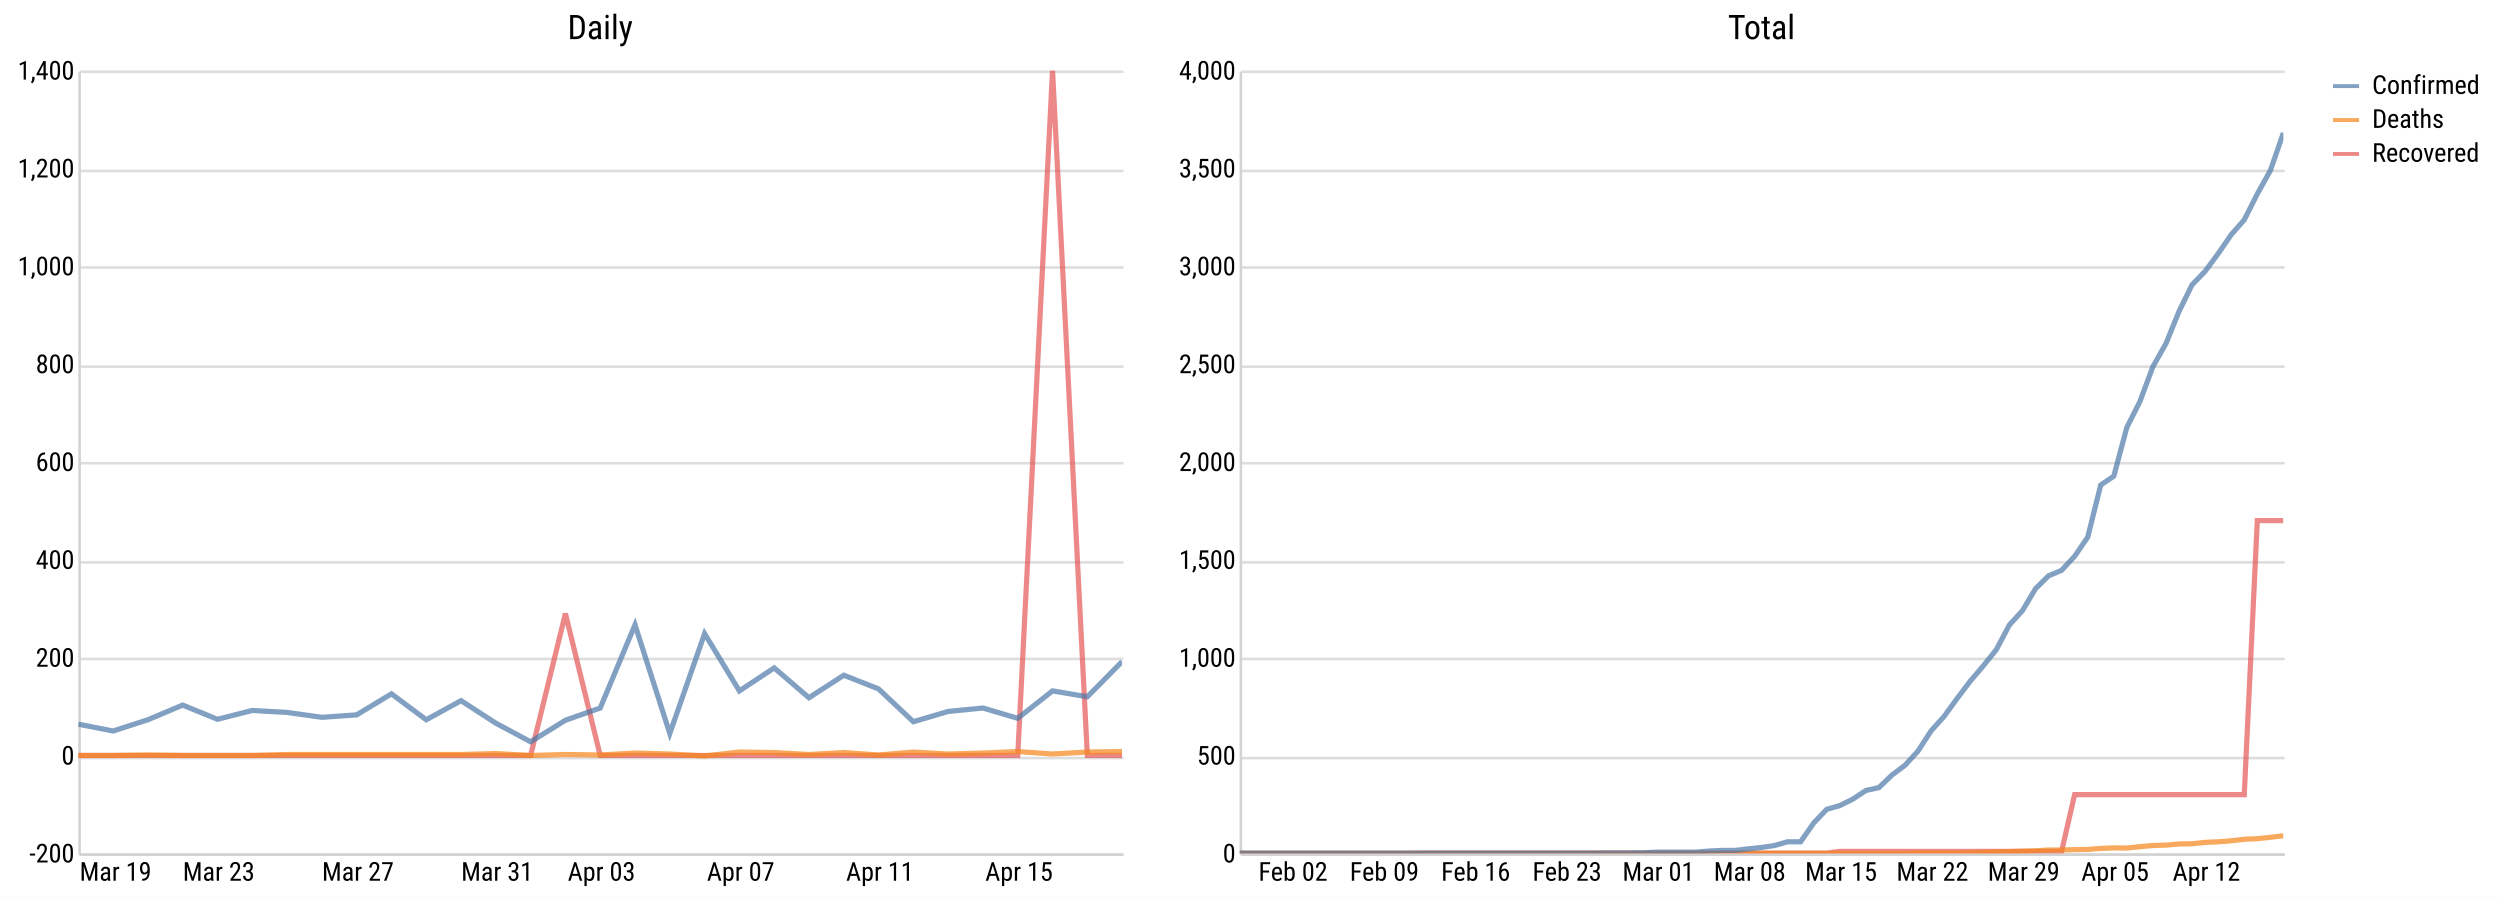
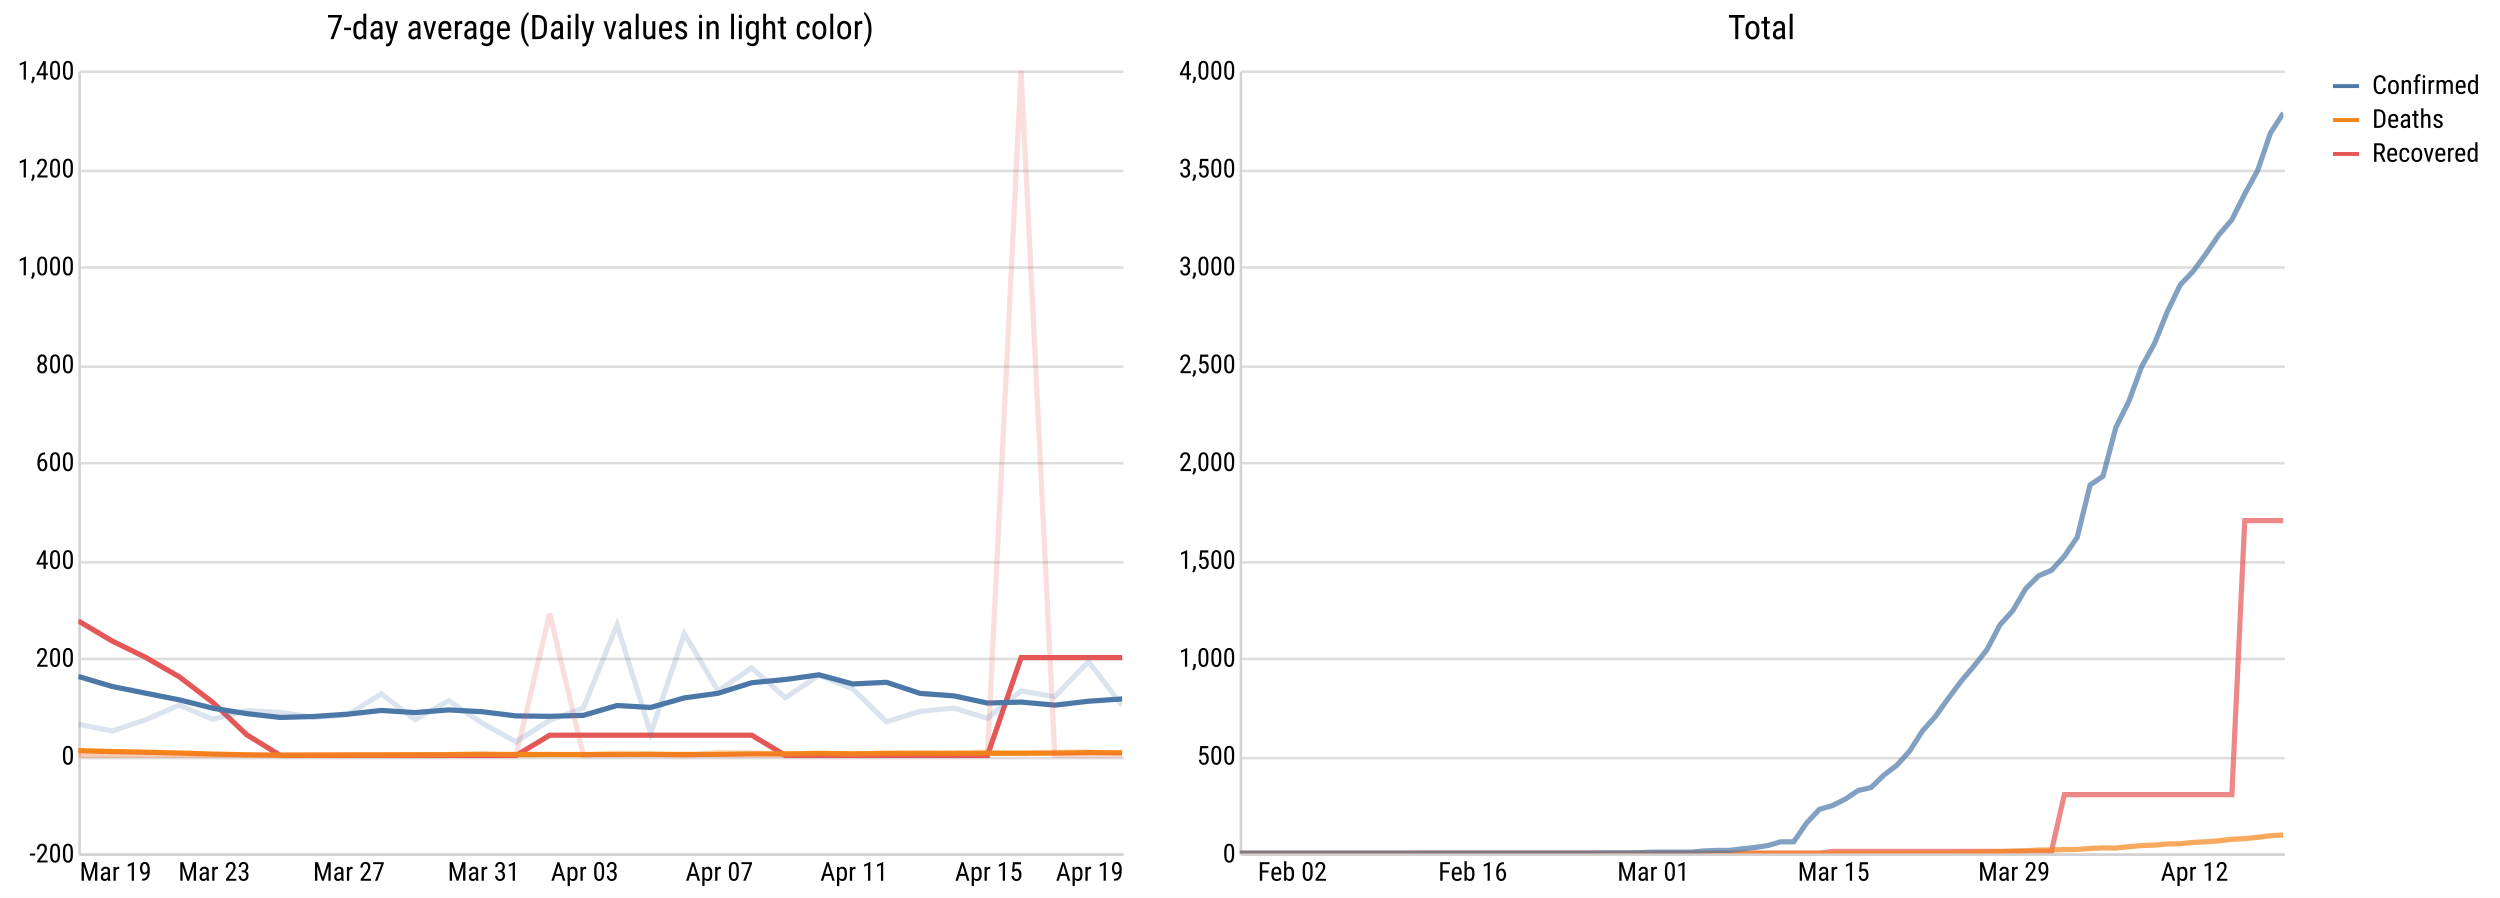
<svg xmlns="http://www.w3.org/2000/svg" class="marks" width="958" height="344" viewBox="0 0 958 344" version="1.1">
  <rect width="958" height="344" style="fill: white;" />
  <defs>
    <clipPath id="clip1">
      <rect x="0" y="0" width="400" height="300" />
    </clipPath>
    <clipPath id="clip2">
      <rect x="0" y="0" width="400" height="300" />
    </clipPath>
    <clipPath id="clip3">
      <rect x="0" y="0" width="400" height="300" />
    </clipPath>
    <clipPath id="clip4">
      <rect x="0" y="0" width="400" height="300" />
    </clipPath>
    <clipPath id="clip5">
      <rect x="0" y="0" width="400" height="300" />
    </clipPath>
    <clipPath id="clip6">
+       <rect x="0" y="0" width="400" height="300" />
+     </clipPath>
+     <clipPath id="clip7">
+       <rect x="0" y="0" width="400" height="300" />
+     </clipPath>
+     <clipPath id="clip8">
+       <rect x="0" y="0" width="400" height="300" />
+     </clipPath>
+     <clipPath id="clip9">
      <rect x="0" y="0" width="400" height="300" />
    </clipPath>
  </defs>
  <g transform="translate(30,27)">
    <g class="mark-group role-frame root">
      <g transform="translate(0,0)">
        <path class="background" d="M0,0h0v0h0Z" style="fill: none;" />
        <g>
          <g class="mark-group role-scope concat_0_group">
            <g transform="translate(0,0)">
              <path class="background" d="M0,0h400v300h-400Z" style="fill: none; stroke: #ddd; stroke-width: 0;" />
              <g>
                <g class="mark-group role-axis">
                  <g transform="translate(0.5,0.5)">
                    <path class="background" d="M0,0h0v0h0Z" style="pointer-events: none; fill: none;" />
                    <g>
                      <g class="mark-rule role-axis-grid" style="pointer-events: none;">
                        <line transform="translate(0,300)" x2="400" y2="0" style="fill: none; stroke: #ddd; stroke-width: 1; opacity: 1;" />
                        <line transform="translate(0,263)" x2="400" y2="0" style="fill: none; stroke: #ddd; stroke-width: 1; opacity: 1;" />
                        <line transform="translate(0,225)" x2="400" y2="0" style="fill: none; stroke: #ddd; stroke-width: 1; opacity: 1;" />
                        <line transform="translate(0,188)" x2="400" y2="0" style="fill: none; stroke: #ddd; stroke-width: 1; opacity: 1;" />
                        <line transform="translate(0,150)" x2="400" y2="0" style="fill: none; stroke: #ddd; stroke-width: 1; opacity: 1;" />
                        <line transform="translate(0,113)" x2="400" y2="0" style="fill: none; stroke: #ddd; stroke-width: 1; opacity: 1;" />
                        <line transform="translate(0,75)" x2="400" y2="0" style="fill: none; stroke: #ddd; stroke-width: 1; opacity: 1;" />
                        <line transform="translate(0,38)" x2="400" y2="0" style="fill: none; stroke: #ddd; stroke-width: 1; opacity: 1;" />
                        <line transform="translate(0,0)" x2="400" y2="0" style="fill: none; stroke: #ddd; stroke-width: 1; opacity: 1;" />
                      </g>
                    </g>
                    <path class="foreground" d="" style="pointer-events: none; display: none; fill: none;" />
                  </g>
                </g>
                <g class="mark-group role-axis">
                  <g transform="translate(0.5,300.5)">
                    <path class="background" d="M0,0h0v0h0Z" style="pointer-events: none; fill: none;" />
                    <g>
                      <g class="mark-text role-axis-label" style="pointer-events: none;">
                        <text text-anchor="start" transform="translate(0,10)" style="font-family: Roboto Condensed; font-size: 10px; fill: #000; opacity: 1;">Mar 19</text>
-                         <text text-anchor="middle" transform="translate(26.66667,10)" style="font-family: Roboto Condensed; font-size: 10px; fill: #000; opacity: 0;">Mar 21</text>
-                         <text text-anchor="middle" transform="translate(53.33333,10)" style="font-family: Roboto Condensed; font-size: 10px; fill: #000; opacity: 1;">Mar 23</text>
-                         <text text-anchor="middle" transform="translate(80,10)" style="font-family: Roboto Condensed; font-size: 10px; fill: #000; opacity: 0;">Mar 25</text>
-                         <text text-anchor="middle" transform="translate(106.6667,10)" style="font-family: Roboto Condensed; font-size: 10px; fill: #000; opacity: 1;">Mar 27</text>
-                         <text text-anchor="middle" transform="translate(133.3333,10)" style="font-family: Roboto Condensed; font-size: 10px; fill: #000; opacity: 0;">Mar 29</text>
-                         <text text-anchor="middle" transform="translate(160,10)" style="font-family: Roboto Condensed; font-size: 10px; fill: #000; opacity: 1;">Mar 31</text>
-                         <text text-anchor="middle" transform="translate(173.3333,10)" style="font-family: Roboto Condensed; font-size: 10px; fill: #000; opacity: 0;">Apr 01</text>
-                         <text text-anchor="middle" transform="translate(200,10)" style="font-family: Roboto Condensed; font-size: 10px; fill: #000; opacity: 1;">Apr 03</text>
-                         <text text-anchor="middle" transform="translate(226.6667,10)" style="font-family: Roboto Condensed; font-size: 10px; fill: #000; opacity: 0;">Apr 05</text>
-                         <text text-anchor="middle" transform="translate(253.3333,10)" style="font-family: Roboto Condensed; font-size: 10px; fill: #000; opacity: 1;">Apr 07</text>
-                         <text text-anchor="middle" transform="translate(280,10)" style="font-family: Roboto Condensed; font-size: 10px; fill: #000; opacity: 0;">Apr 09</text>
-                         <text text-anchor="middle" transform="translate(306.6667,10)" style="font-family: Roboto Condensed; font-size: 10px; fill: #000; opacity: 1;">Apr 11</text>
-                         <text text-anchor="middle" transform="translate(333.3333,10)" style="font-family: Roboto Condensed; font-size: 10px; fill: #000; opacity: 0;">Apr 13</text>
-                         <text text-anchor="middle" transform="translate(360,10)" style="font-family: Roboto Condensed; font-size: 10px; fill: #000; opacity: 1;">Apr 15</text>
-                         <text text-anchor="middle" transform="translate(386.6667,10)" style="font-family: Roboto Condensed; font-size: 10px; fill: #000; opacity: 0;">Apr 17</text>
+                         <text text-anchor="middle" transform="translate(25.80645,10)" style="font-family: Roboto Condensed; font-size: 10px; fill: #000; opacity: 0;">Mar 21</text>
+                         <text text-anchor="middle" transform="translate(51.6129,10)" style="font-family: Roboto Condensed; font-size: 10px; fill: #000; opacity: 1;">Mar 23</text>
+                         <text text-anchor="middle" transform="translate(77.41935,10)" style="font-family: Roboto Condensed; font-size: 10px; fill: #000; opacity: 0;">Mar 25</text>
+                         <text text-anchor="middle" transform="translate(103.2258,10)" style="font-family: Roboto Condensed; font-size: 10px; fill: #000; opacity: 1;">Mar 27</text>
+                         <text text-anchor="middle" transform="translate(129.0323,10)" style="font-family: Roboto Condensed; font-size: 10px; fill: #000; opacity: 0;">Mar 29</text>
+                         <text text-anchor="middle" transform="translate(154.8387,10)" style="font-family: Roboto Condensed; font-size: 10px; fill: #000; opacity: 1;">Mar 31</text>
+                         <text text-anchor="middle" transform="translate(167.7419,10)" style="font-family: Roboto Condensed; font-size: 10px; fill: #000; opacity: 0;">Apr 01</text>
+                         <text text-anchor="middle" transform="translate(193.5484,10)" style="font-family: Roboto Condensed; font-size: 10px; fill: #000; opacity: 1;">Apr 03</text>
+                         <text text-anchor="middle" transform="translate(219.3548,10)" style="font-family: Roboto Condensed; font-size: 10px; fill: #000; opacity: 0;">Apr 05</text>
+                         <text text-anchor="middle" transform="translate(245.1613,10)" style="font-family: Roboto Condensed; font-size: 10px; fill: #000; opacity: 1;">Apr 07</text>
+                         <text text-anchor="middle" transform="translate(270.9677,10)" style="font-family: Roboto Condensed; font-size: 10px; fill: #000; opacity: 0;">Apr 09</text>
+                         <text text-anchor="middle" transform="translate(296.7742,10)" style="font-family: Roboto Condensed; font-size: 10px; fill: #000; opacity: 1;">Apr 11</text>
+                         <text text-anchor="middle" transform="translate(322.5806,10)" style="font-family: Roboto Condensed; font-size: 10px; fill: #000; opacity: 0;">Apr 13</text>
+                         <text text-anchor="middle" transform="translate(348.3871,10)" style="font-family: Roboto Condensed; font-size: 10px; fill: #000; opacity: 1;">Apr 15</text>
+                         <text text-anchor="middle" transform="translate(374.1935,10)" style="font-family: Roboto Condensed; font-size: 10px; fill: #000; opacity: 0;">Apr 17</text>
+                         <text text-anchor="end" transform="translate(400,10)" style="font-family: Roboto Condensed; font-size: 10px; fill: #000; opacity: 1;">Apr 19</text>
                      </g>
                      <g class="mark-rule role-axis-domain" style="pointer-events: none;">
                        <line transform="translate(0,0)" x2="400" y2="0" style="fill: none; stroke: lightgray; stroke-width: 1; opacity: 1;" />
                      </g>
                    </g>
                    <path class="foreground" d="" style="pointer-events: none; display: none; fill: none;" />
                  </g>
                </g>
                <g class="mark-group role-axis">
                  <g transform="translate(0.5,0.5)">
                    <path class="background" d="M0,0h0v0h0Z" style="pointer-events: none; fill: none;" />
                    <g>
                      <g class="mark-text role-axis-label" style="pointer-events: none;">
                        <text text-anchor="end" transform="translate(-2,303)" style="font-family: Roboto Condensed; font-size: 10px; fill: #000; opacity: 1;">-200</text>
                        <text text-anchor="end" transform="translate(-2,265.5)" style="font-family: Roboto Condensed; font-size: 10px; fill: #000; opacity: 1;">0</text>
                        <text text-anchor="end" transform="translate(-2,228)" style="font-family: Roboto Condensed; font-size: 10px; fill: #000; opacity: 1;">200</text>
                        <text text-anchor="end" transform="translate(-2,190.5)" style="font-family: Roboto Condensed; font-size: 10px; fill: #000; opacity: 1;">400</text>
                        <text text-anchor="end" transform="translate(-2,153)" style="font-family: Roboto Condensed; font-size: 10px; fill: #000; opacity: 1;">600</text>
                        <text text-anchor="end" transform="translate(-2,115.5)" style="font-family: Roboto Condensed; font-size: 10px; fill: #000; opacity: 1;">800</text>
                        <text text-anchor="end" transform="translate(-2,78)" style="font-family: Roboto Condensed; font-size: 10px; fill: #000; opacity: 1;">1,000</text>
                        <text text-anchor="end" transform="translate(-2,40.5)" style="font-family: Roboto Condensed; font-size: 10px; fill: #000; opacity: 1;">1,200</text>
                        <text text-anchor="end" transform="translate(-2,3)" style="font-family: Roboto Condensed; font-size: 10px; fill: #000; opacity: 1;">1,400</text>
                      </g>
                      <g class="mark-rule role-axis-domain" style="pointer-events: none;">
                        <line transform="translate(0,300)" x2="0" y2="-300" style="fill: none; stroke: lightgray; stroke-width: 1; opacity: 1;" />
                      </g>
                    </g>
                    <path class="foreground" d="" style="pointer-events: none; display: none; fill: none;" />
                  </g>
                </g>
-                 <g class="mark-group role-scope concat_0_pathgroup">
-                   <g transform="translate(0,0)">
-                     <path class="background" d="M0,0h400v300h-400Z" style="fill: none;" />
-                     <g>
-                       <g class="mark-line role-mark concat_0_marks" clip-path="url(#clip1)">
-                         <path d="M0,262.5L13.333,262.5L26.667,262.5L40,262.5L53.333,262.5L66.667,262.5L80,262.5L93.333,262.5L106.667,262.5L120,262.5L133.333,262.5L146.667,262.5L160,262.5L173.333,262.5L186.667,208.125L200,262.5L213.333,262.5L226.667,262.5L240,262.5L253.333,262.5L266.667,262.5L280,262.5L293.333,262.5L306.667,262.5L320,262.5L333.333,262.5L346.667,262.5L360,262.5L373.333,0L386.667,262.5L400,262.5" style="fill: none; stroke: #e45756; stroke-width: 2; opacity: 0.7;" />
-                       </g>
-                     </g>
-                     <path class="foreground" d="" style="display: none; fill: none;" />
-                   </g>
-                   <g transform="translate(0,0)">
-                     <path class="background" d="M0,0h400v300h-400Z" style="fill: none;" />
-                     <g>
-                       <g class="mark-line role-mark concat_0_marks" clip-path="url(#clip2)">
-                         <path d="M0,262.5L13.333,262.5L26.667,262.312L40,262.5L53.333,262.5L66.667,262.5L80,262.125L93.333,262.125L106.667,262.125L120,262.125L133.333,262.125L146.667,262.125L160,261.75L173.333,262.5L186.667,262.125L200,262.312L213.333,261.562L226.667,261.938L240,262.688L253.333,261.188L266.667,261.375L280,262.125L293.333,261.375L306.667,262.312L320,261.188L333.333,261.938L346.667,261.562L360,261L373.333,261.938L386.667,261.188L400,261" style="fill: none; stroke: #f58518; stroke-width: 2; opacity: 0.7;" />
-                       </g>
-                     </g>
-                     <path class="foreground" d="" style="display: none; fill: none;" />
-                   </g>
-                   <g transform="translate(0,0)">
-                     <path class="background" d="M0,0h400v300h-400Z" style="fill: none;" />
-                     <g>
-                       <g class="mark-line role-mark concat_0_marks" clip-path="url(#clip3)">
-                         <path d="M0,250.5L13.333,253.125L26.667,248.812L40,243.188L53.333,248.625L66.667,245.25L80,246L93.333,247.875L106.667,246.938L120,238.875L133.333,248.812L146.667,241.5L160,250.125L173.333,257.25L186.667,249L200,244.312L213.333,212.438L226.667,254.062L240,215.812L253.333,237.75L266.667,228.938L280,240.375L293.333,231.75L306.667,237L320,249.562L333.333,245.625L346.667,244.312L360,248.25L373.333,237.75L386.667,240L400,226.5" style="fill: none; stroke: #4c78a8; stroke-width: 2; opacity: 0.7;" />
+                 <g class="mark-group role-scope concat_0_layer_0_pathgroup">
+                   <g transform="translate(0,0)">
+                     <path class="background" d="M0,0h400v300h-400Z" style="fill: none;" />
+                     <g>
+                       <g class="mark-line role-mark concat_0_layer_0_marks" clip-path="url(#clip1)">
+                         <path d="M0,210.938L12.903,218.598L25.806,224.92L38.71,232.366L51.613,242.223L64.516,254.545L77.419,262.5L90.323,262.5L103.226,262.5L116.129,262.5L129.032,262.5L141.935,262.5L154.839,262.5L167.742,262.5L180.645,254.732L193.548,254.732L206.452,254.732L219.355,254.732L232.258,254.732L245.161,254.732L258.065,254.732L270.968,262.5L283.871,262.5L296.774,262.5L309.677,262.5L322.581,262.5L335.484,262.5L348.387,262.5L361.29,225L374.194,225L387.097,225L400,225" style="fill: none; stroke: #e45756; stroke-width: 2; opacity: 1;" />
+                       </g>
+                     </g>
+                     <path class="foreground" d="" style="display: none; fill: none;" />
+                   </g>
+                   <g transform="translate(0,0)">
+                     <path class="background" d="M0,0h400v300h-400Z" style="fill: none;" />
+                     <g>
+                       <g class="mark-line role-mark concat_0_layer_0_marks" clip-path="url(#clip2)">
+                         <path d="M0,260.625L12.903,261L25.806,261.241L38.71,261.562L51.613,261.964L64.516,262.232L77.419,262.42L90.323,262.366L103.226,262.312L116.129,262.286L129.032,262.232L141.935,262.179L154.839,262.071L167.742,262.125L180.645,262.125L193.548,262.152L206.452,262.071L219.355,262.045L232.258,262.125L245.161,262.045L258.065,261.884L270.968,261.884L283.871,261.75L296.774,261.857L309.677,261.75L322.581,261.643L335.484,261.696L348.387,261.643L361.29,261.616L374.194,261.589L387.097,261.402L400,261.482" style="fill: none; stroke: #f58518; stroke-width: 2; opacity: 1;" />
+                       </g>
+                     </g>
+                     <path class="foreground" d="" style="display: none; fill: none;" />
+                   </g>
+                   <g transform="translate(0,0)">
+                     <path class="background" d="M0,0h400v300h-400Z" style="fill: none;" />
+                     <g>
+                       <g class="mark-line role-mark concat_0_layer_0_marks" clip-path="url(#clip3)">
+                         <path d="M0,232.205L12.903,236.036L25.806,238.634L38.71,241.179L51.613,244.393L64.516,246.455L77.419,247.929L90.323,247.554L103.226,246.67L116.129,245.25L129.032,246.054L141.935,245.036L154.839,245.732L167.742,247.339L180.645,247.5L193.548,247.125L206.452,243.348L219.355,244.098L232.258,240.429L245.161,238.661L258.065,234.616L270.968,233.384L283.871,231.589L296.774,235.098L309.677,234.455L322.581,238.714L335.484,239.652L348.387,242.411L361.29,242.036L374.194,243.214L387.097,241.714L400,240.83" style="fill: none; stroke: #4c78a8; stroke-width: 2; opacity: 1;" />
+                       </g>
+                     </g>
+                     <path class="foreground" d="" style="display: none; fill: none;" />
+                   </g>
+                 </g>
+                 <g class="mark-group role-scope concat_0_layer_1_pathgroup">
+                   <g transform="translate(0,0)">
+                     <path class="background" d="M0,0h400v300h-400Z" style="fill: none;" />
+                     <g>
+                       <g class="mark-line role-mark concat_0_layer_1_marks" clip-path="url(#clip4)">
+                         <path d="M0,262.5L12.903,262.5L25.806,262.5L38.71,262.5L51.613,262.5L64.516,262.5L77.419,262.5L90.323,262.5L103.226,262.5L116.129,262.5L129.032,262.5L141.935,262.5L154.839,262.5L167.742,262.5L180.645,208.125L193.548,262.5L206.452,262.5L219.355,262.5L232.258,262.5L245.161,262.5L258.065,262.5L270.968,262.5L283.871,262.5L296.774,262.5L309.677,262.5L322.581,262.5L335.484,262.5L348.387,262.5L361.29,0L374.194,262.5L387.097,262.5L400,262.5" style="fill: none; stroke: #e45756; stroke-width: 2; opacity: 0.2;" />
+                       </g>
+                     </g>
+                     <path class="foreground" d="" style="display: none; fill: none;" />
+                   </g>
+                   <g transform="translate(0,0)">
+                     <path class="background" d="M0,0h400v300h-400Z" style="fill: none;" />
+                     <g>
+                       <g class="mark-line role-mark concat_0_layer_1_marks" clip-path="url(#clip5)">
+                         <path d="M0,262.5L12.903,262.5L25.806,262.312L38.71,262.5L51.613,262.5L64.516,262.5L77.419,262.125L90.323,262.125L103.226,262.125L116.129,262.125L129.032,262.125L141.935,262.125L154.839,261.75L167.742,262.5L180.645,262.125L193.548,262.312L206.452,261.562L219.355,261.938L232.258,262.688L245.161,261.188L258.065,261.375L270.968,262.125L283.871,261.375L296.774,262.312L309.677,261.188L322.581,261.938L335.484,261.562L348.387,261L361.29,261.938L374.194,261.188L387.097,261L400,261.75" style="fill: none; stroke: #f58518; stroke-width: 2; opacity: 0.2;" />
+                       </g>
+                     </g>
+                     <path class="foreground" d="" style="display: none; fill: none;" />
+                   </g>
+                   <g transform="translate(0,0)">
+                     <path class="background" d="M0,0h400v300h-400Z" style="fill: none;" />
+                     <g>
+                       <g class="mark-line role-mark concat_0_layer_1_marks" clip-path="url(#clip6)">
+                         <path d="M0,250.5L12.903,253.125L25.806,248.812L38.71,243.188L51.613,248.625L64.516,245.25L77.419,246L90.323,247.875L103.226,246.938L116.129,238.875L129.032,248.812L141.935,241.5L154.839,250.125L167.742,257.25L180.645,249L193.548,244.312L206.452,212.438L219.355,254.062L232.258,215.812L245.161,237.75L258.065,228.938L270.968,240.375L283.871,231.75L296.774,237L309.677,249.562L322.581,245.625L335.484,244.312L348.387,248.25L361.29,237.75L374.194,240L387.097,226.5L400,243.375" style="fill: none; stroke: #4c78a8; stroke-width: 2; opacity: 0.2;" />
                      </g>
                    </g>
                    <path class="foreground" d="" style="display: none; fill: none;" />
                  </g>
                </g>
                <g class="mark-group role-title">
                  <g transform="translate(200,-22)">
                    <path class="background" d="M0,0h0v0h0Z" style="pointer-events: none; fill: none;" />
                    <g>
                      <g class="mark-text role-title-text" style="pointer-events: none;">
-                         <text text-anchor="middle" transform="translate(0,10)" style="font-family: Roboto Condensed; font-size: 13px; font-weight: normal; fill: #000; opacity: 1;">Daily</text>
+                         <text text-anchor="middle" transform="translate(0,10)" style="font-family: Roboto Condensed; font-size: 13px; font-weight: normal; fill: #000; opacity: 1;">7-day average (Daily values in light color)</text>
                      </g>
                    </g>
                    <path class="foreground" d="" style="pointer-events: none; display: none; fill: none;" />
                  </g>
                </g>
              </g>
              <path class="foreground" d="" style="display: none; fill: none;" />
            </g>
          </g>
          <g class="mark-group role-scope concat_1_group">
            <g transform="translate(445,0)">
              <path class="background" d="M0,0h400v300h-400Z" style="fill: none; stroke: #ddd; stroke-width: 0;" />
              <g>
                <g class="mark-group role-axis">
                  <g transform="translate(0.5,0.5)">
                    <path class="background" d="M0,0h0v0h0Z" style="pointer-events: none; fill: none;" />
                    <g>
                      <g class="mark-rule role-axis-grid" style="pointer-events: none;">
                        <line transform="translate(0,300)" x2="400" y2="0" style="fill: none; stroke: #ddd; stroke-width: 1; opacity: 1;" />
                        <line transform="translate(0,263)" x2="400" y2="0" style="fill: none; stroke: #ddd; stroke-width: 1; opacity: 1;" />
                        <line transform="translate(0,225)" x2="400" y2="0" style="fill: none; stroke: #ddd; stroke-width: 1; opacity: 1;" />
                        <line transform="translate(0,188)" x2="400" y2="0" style="fill: none; stroke: #ddd; stroke-width: 1; opacity: 1;" />
                        <line transform="translate(0,150)" x2="400" y2="0" style="fill: none; stroke: #ddd; stroke-width: 1; opacity: 1;" />
                        <line transform="translate(0,113)" x2="400" y2="0" style="fill: none; stroke: #ddd; stroke-width: 1; opacity: 1;" />
                        <line transform="translate(0,75)" x2="400" y2="0" style="fill: none; stroke: #ddd; stroke-width: 1; opacity: 1;" />
                        <line transform="translate(0,38)" x2="400" y2="0" style="fill: none; stroke: #ddd; stroke-width: 1; opacity: 1;" />
                        <line transform="translate(0,0)" x2="400" y2="0" style="fill: none; stroke: #ddd; stroke-width: 1; opacity: 1;" />
                      </g>
                    </g>
                    <path class="foreground" d="" style="pointer-events: none; display: none; fill: none;" />
                  </g>
                </g>
                <g class="mark-group role-axis">
                  <g transform="translate(0.5,300.5)">
                    <path class="background" d="M0,0h0v0h0Z" style="pointer-events: none; fill: none;" />
                    <g>
                      <g class="mark-text role-axis-label" style="pointer-events: none;">
-                         <text text-anchor="middle" transform="translate(20,10)" style="font-family: Roboto Condensed; font-size: 10px; fill: #000; opacity: 1;">Feb 02</text>
-                         <text text-anchor="middle" transform="translate(55,10)" style="font-family: Roboto Condensed; font-size: 10px; fill: #000; opacity: 1;">Feb 09</text>
-                         <text text-anchor="middle" transform="translate(90,10)" style="font-family: Roboto Condensed; font-size: 10px; fill: #000; opacity: 1;">Feb 16</text>
-                         <text text-anchor="middle" transform="translate(125,10)" style="font-family: Roboto Condensed; font-size: 10px; fill: #000; opacity: 1;">Feb 23</text>
-                         <text text-anchor="middle" transform="translate(160,10)" style="font-family: Roboto Condensed; font-size: 10px; fill: #000; opacity: 1;">Mar 01</text>
-                         <text text-anchor="middle" transform="translate(195,10)" style="font-family: Roboto Condensed; font-size: 10px; fill: #000; opacity: 1;">Mar 08</text>
-                         <text text-anchor="middle" transform="translate(230,10)" style="font-family: Roboto Condensed; font-size: 10px; fill: #000; opacity: 1;">Mar 15</text>
-                         <text text-anchor="middle" transform="translate(265,10)" style="font-family: Roboto Condensed; font-size: 10px; fill: #000; opacity: 1;">Mar 22</text>
-                         <text text-anchor="middle" transform="translate(300,10)" style="font-family: Roboto Condensed; font-size: 10px; fill: #000; opacity: 1;">Mar 29</text>
-                         <text text-anchor="middle" transform="translate(335,10)" style="font-family: Roboto Condensed; font-size: 10px; fill: #000; opacity: 1;">Apr 05</text>
-                         <text text-anchor="middle" transform="translate(370,10)" style="font-family: Roboto Condensed; font-size: 10px; fill: #000; opacity: 1;">Apr 12</text>
+                         <text text-anchor="middle" transform="translate(19.75309,10)" style="font-family: Roboto Condensed; font-size: 10px; fill: #000; opacity: 1;">Feb 02</text>
+                         <text text-anchor="middle" transform="translate(54.32099,10)" style="font-family: Roboto Condensed; font-size: 10px; fill: #000; opacity: 0;">Feb 09</text>
+                         <text text-anchor="middle" transform="translate(88.88889,10)" style="font-family: Roboto Condensed; font-size: 10px; fill: #000; opacity: 1;">Feb 16</text>
+                         <text text-anchor="middle" transform="translate(123.4568,10)" style="font-family: Roboto Condensed; font-size: 10px; fill: #000; opacity: 0;">Feb 23</text>
+                         <text text-anchor="middle" transform="translate(158.0247,10)" style="font-family: Roboto Condensed; font-size: 10px; fill: #000; opacity: 1;">Mar 01</text>
+                         <text text-anchor="middle" transform="translate(192.5926,10)" style="font-family: Roboto Condensed; font-size: 10px; fill: #000; opacity: 0;">Mar 08</text>
+                         <text text-anchor="middle" transform="translate(227.1605,10)" style="font-family: Roboto Condensed; font-size: 10px; fill: #000; opacity: 1;">Mar 15</text>
+                         <text text-anchor="middle" transform="translate(261.7284,10)" style="font-family: Roboto Condensed; font-size: 10px; fill: #000; opacity: 0;">Mar 22</text>
+                         <text text-anchor="middle" transform="translate(296.2963,10)" style="font-family: Roboto Condensed; font-size: 10px; fill: #000; opacity: 1;">Mar 29</text>
+                         <text text-anchor="middle" transform="translate(330.8642,10)" style="font-family: Roboto Condensed; font-size: 10px; fill: #000; opacity: 0;">Apr 05</text>
+                         <text text-anchor="middle" transform="translate(365.4321,10)" style="font-family: Roboto Condensed; font-size: 10px; fill: #000; opacity: 1;">Apr 12</text>
+                         <text text-anchor="end" transform="translate(400,10)" style="font-family: Roboto Condensed; font-size: 10px; fill: #000; opacity: 0;">Apr 19</text>
                      </g>
                      <g class="mark-rule role-axis-domain" style="pointer-events: none;">
                        <line transform="translate(0,0)" x2="400" y2="0" style="fill: none; stroke: lightgray; stroke-width: 1; opacity: 1;" />
                      </g>
                    </g>
                    <path class="foreground" d="" style="pointer-events: none; display: none; fill: none;" />
                  </g>
                </g>
                <g class="mark-group role-axis">
                  <g transform="translate(0.5,0.5)">
                    <path class="background" d="M0,0h0v0h0Z" style="pointer-events: none; fill: none;" />
                    <g>
                      <g class="mark-text role-axis-label" style="pointer-events: none;">
                        <text text-anchor="end" transform="translate(-2,303)" style="font-family: Roboto Condensed; font-size: 10px; fill: #000; opacity: 1;">0</text>
                        <text text-anchor="end" transform="translate(-2,265.5)" style="font-family: Roboto Condensed; font-size: 10px; fill: #000; opacity: 1;">500</text>
                        <text text-anchor="end" transform="translate(-2,228)" style="font-family: Roboto Condensed; font-size: 10px; fill: #000; opacity: 1;">1,000</text>
                        <text text-anchor="end" transform="translate(-2,190.5)" style="font-family: Roboto Condensed; font-size: 10px; fill: #000; opacity: 1;">1,500</text>
                        <text text-anchor="end" transform="translate(-2,153)" style="font-family: Roboto Condensed; font-size: 10px; fill: #000; opacity: 1;">2,000</text>
                        <text text-anchor="end" transform="translate(-2,115.5)" style="font-family: Roboto Condensed; font-size: 10px; fill: #000; opacity: 1;">2,500</text>
                        <text text-anchor="end" transform="translate(-2,78)" style="font-family: Roboto Condensed; font-size: 10px; fill: #000; opacity: 1;">3,000</text>
                        <text text-anchor="end" transform="translate(-2,40.5)" style="font-family: Roboto Condensed; font-size: 10px; fill: #000; opacity: 1;">3,500</text>
                        <text text-anchor="end" transform="translate(-2,3)" style="font-family: Roboto Condensed; font-size: 10px; fill: #000; opacity: 1;">4,000</text>
                      </g>
                      <g class="mark-rule role-axis-domain" style="pointer-events: none;">
                        <line transform="translate(0,300)" x2="0" y2="-300" style="fill: none; stroke: lightgray; stroke-width: 1; opacity: 1;" />
                      </g>
                    </g>
                    <path class="foreground" d="" style="pointer-events: none; display: none; fill: none;" />
                  </g>
                </g>
                <g class="mark-group role-scope concat_1_pathgroup">
                  <g transform="translate(0,0)">
                    <path class="background" d="M0,0h400v300h-400Z" style="fill: none;" />
                    <g>
-                       <g class="mark-line role-mark concat_1_marks" clip-path="url(#clip4)">
-                         <path d="M0,300L5,300L10,300L15,300L20,300L25,300L30,300L35,300L40,300L45,300L50,300L55,300L60,300L65,300L70,299.925L75,299.925L80,299.925L85,299.925L90,299.925L95,299.925L100,299.925L105,299.925L110,299.925L115,299.925L120,299.925L125,299.925L130,299.925L135,299.925L140,299.925L145,299.925L150,299.925L155,299.925L160,299.925L165,299.925L170,299.925L175,299.925L180,299.925L185,299.925L190,299.925L195,299.925L200,299.925L205,299.925L210,299.925L215,299.925L220,299.925L225,299.925L230,299.25L235,299.25L240,299.25L245,299.25L250,299.25L255,299.25L260,299.25L265,299.25L270,299.25L275,299.25L280,299.25L285,299.25L290,299.25L295,299.25L300,299.25L305,299.25L310,299.25L315,299.25L320,277.5L325,277.5L330,277.5L335,277.5L340,277.5L345,277.5L350,277.5L355,277.5L360,277.5L365,277.5L370,277.5L375,277.5L380,277.5L385,277.5L390,172.5L395,172.5L400,172.5" style="fill: none; stroke: #e45756; stroke-width: 2; opacity: 0.7;" />
-                       </g>
-                     </g>
-                     <path class="foreground" d="" style="display: none; fill: none;" />
-                   </g>
-                   <g transform="translate(0,0)">
-                     <path class="background" d="M0,0h400v300h-400Z" style="fill: none;" />
-                     <g>
-                       <g class="mark-line role-mark concat_1_marks" clip-path="url(#clip5)">
-                         <path d="M0,300L5,300L10,300L15,300L20,300L25,300L30,300L35,300L40,300L45,300L50,300L55,300L60,300L65,300L70,300L75,300L80,300L85,300L90,300L95,300L100,300L105,300L110,300L115,300L120,300L125,300L130,300L135,300L140,300L145,300L150,300L155,300L160,300L165,300L170,300L175,300L180,300L185,300L190,300L195,300L200,300L205,300L210,300L215,300L220,300L225,300L230,300L235,300L240,300L245,300L250,300L255,300L260,299.925L265,299.925L270,299.925L275,299.925L280,299.775L285,299.625L290,299.475L295,299.325L300,299.175L305,299.025L310,298.725L315,298.725L320,298.575L325,298.5L330,298.125L335,297.9L340,297.975L345,297.45L350,297L355,296.85L360,296.4L365,296.325L370,295.8L375,295.575L380,295.2L385,294.6L390,294.375L395,293.85L400,293.25" style="fill: none; stroke: #f58518; stroke-width: 2; opacity: 0.7;" />
-                       </g>
-                     </g>
-                     <path class="foreground" d="" style="display: none; fill: none;" />
-                   </g>
-                   <g transform="translate(0,0)">
-                     <path class="background" d="M0,0h400v300h-400Z" style="fill: none;" />
-                     <g>
-                       <g class="mark-line role-mark concat_1_marks" clip-path="url(#clip6)">
-                         <path d="M0,299.925L5,299.925L10,299.925L15,299.925L20,299.925L25,299.925L30,299.925L35,299.925L40,299.925L45,299.925L50,299.925L55,299.925L60,299.925L65,299.925L70,299.925L75,299.925L80,299.925L85,299.925L90,299.925L95,299.925L100,299.925L105,299.925L110,299.925L115,299.925L120,299.925L125,299.925L130,299.925L135,299.925L140,299.85L145,299.85L150,299.85L155,299.775L160,299.55L165,299.55L170,299.55L175,299.55L180,299.1L185,298.875L190,298.875L195,298.275L200,297.75L205,297L210,295.575L215,295.575L220,288.375L225,283.125L230,281.7L235,279.225L240,275.925L245,274.8L250,270L255,266.25L260,260.775L265,253.05L270,247.5L275,240.6L280,234L285,228.15L290,221.925L295,212.475L300,207L305,198.6L310,193.65L315,191.55L320,186.15L325,178.875L330,158.85L335,155.475L340,136.8L345,126.9L350,113.475L355,104.625L360,92.325L365,82.125L370,76.95L375,70.2L380,62.925L385,57.225L390,47.325L395,38.325L400,23.925" style="fill: none; stroke: #4c78a8; stroke-width: 2; opacity: 0.7;" />
+                       <g class="mark-line role-mark concat_1_marks" clip-path="url(#clip7)">
+                         <path d="M0,300L4.938,300L9.877,300L14.815,300L19.753,300L24.691,300L29.63,300L34.568,300L39.506,300L44.444,300L49.383,300L54.321,300L59.259,300L64.198,300L69.136,299.925L74.074,299.925L79.012,299.925L83.951,299.925L88.889,299.925L93.827,299.925L98.765,299.925L103.704,299.925L108.642,299.925L113.58,299.925L118.519,299.925L123.457,299.925L128.395,299.925L133.333,299.925L138.272,299.925L143.21,299.925L148.148,299.925L153.086,299.925L158.025,299.925L162.963,299.925L167.901,299.925L172.84,299.925L177.778,299.925L182.716,299.925L187.654,299.925L192.593,299.925L197.531,299.925L202.469,299.925L207.407,299.925L212.346,299.925L217.284,299.925L222.222,299.925L227.16,299.25L232.099,299.25L237.037,299.25L241.975,299.25L246.914,299.25L251.852,299.25L256.79,299.25L261.728,299.25L266.667,299.25L271.605,299.25L276.543,299.25L281.481,299.25L286.42,299.25L291.358,299.25L296.296,299.25L301.235,299.25L306.173,299.25L311.111,299.25L316.049,277.5L320.988,277.5L325.926,277.5L330.864,277.5L335.802,277.5L340.741,277.5L345.679,277.5L350.617,277.5L355.556,277.5L360.494,277.5L365.432,277.5L370.37,277.5L375.309,277.5L380.247,277.5L385.185,172.5L390.123,172.5L395.062,172.5L400,172.5" style="fill: none; stroke: #e45756; stroke-width: 2; opacity: 0.7;" />
+                       </g>
+                     </g>
+                     <path class="foreground" d="" style="display: none; fill: none;" />
+                   </g>
+                   <g transform="translate(0,0)">
+                     <path class="background" d="M0,0h400v300h-400Z" style="fill: none;" />
+                     <g>
+                       <g class="mark-line role-mark concat_1_marks" clip-path="url(#clip8)">
+                         <path d="M0,300L4.938,300L9.877,300L14.815,300L19.753,300L24.691,300L29.63,300L34.568,300L39.506,300L44.444,300L49.383,300L54.321,300L59.259,300L64.198,300L69.136,300L74.074,300L79.012,300L83.951,300L88.889,300L93.827,300L98.765,300L103.704,300L108.642,300L113.58,300L118.519,300L123.457,300L128.395,300L133.333,300L138.272,300L143.21,300L148.148,300L153.086,300L158.025,300L162.963,300L167.901,300L172.84,300L177.778,300L182.716,300L187.654,300L192.593,300L197.531,300L202.469,300L207.407,300L212.346,300L217.284,300L222.222,300L227.16,300L232.099,300L237.037,300L241.975,300L246.914,300L251.852,300L256.79,299.925L261.728,299.925L266.667,299.925L271.605,299.925L276.543,299.775L281.481,299.625L286.42,299.475L291.358,299.325L296.296,299.175L301.235,299.025L306.173,298.725L311.111,298.725L316.049,298.575L320.988,298.5L325.926,298.125L330.864,297.9L335.802,297.975L340.741,297.45L345.679,297L350.617,296.85L355.556,296.4L360.494,296.325L365.432,295.8L370.37,295.575L375.309,295.2L380.247,294.6L385.185,294.375L390.123,293.85L395.062,293.25L400,292.95" style="fill: none; stroke: #f58518; stroke-width: 2; opacity: 0.7;" />
+                       </g>
+                     </g>
+                     <path class="foreground" d="" style="display: none; fill: none;" />
+                   </g>
+                   <g transform="translate(0,0)">
+                     <path class="background" d="M0,0h400v300h-400Z" style="fill: none;" />
+                     <g>
+                       <g class="mark-line role-mark concat_1_marks" clip-path="url(#clip9)">
+                         <path d="M0,299.925L4.938,299.925L9.877,299.925L14.815,299.925L19.753,299.925L24.691,299.925L29.63,299.925L34.568,299.925L39.506,299.925L44.444,299.925L49.383,299.925L54.321,299.925L59.259,299.925L64.198,299.925L69.136,299.925L74.074,299.925L79.012,299.925L83.951,299.925L88.889,299.925L93.827,299.925L98.765,299.925L103.704,299.925L108.642,299.925L113.58,299.925L118.519,299.925L123.457,299.925L128.395,299.925L133.333,299.925L138.272,299.85L143.21,299.85L148.148,299.85L153.086,299.775L158.025,299.55L162.963,299.55L167.901,299.55L172.84,299.55L177.778,299.1L182.716,298.875L187.654,298.875L192.593,298.275L197.531,297.75L202.469,297L207.407,295.575L212.346,295.575L217.284,288.375L222.222,283.125L227.16,281.7L232.099,279.225L237.037,275.925L241.975,274.8L246.914,270L251.852,266.25L256.79,260.775L261.728,253.05L266.667,247.5L271.605,240.6L276.543,234L281.481,228.15L286.42,221.925L291.358,212.475L296.296,207L301.235,198.6L306.173,193.65L311.111,191.55L316.049,186.15L320.988,178.875L325.926,158.85L330.864,155.475L335.802,136.8L340.741,126.9L345.679,113.475L350.617,104.625L355.556,92.325L360.494,82.125L365.432,76.95L370.37,70.2L375.309,62.925L380.247,57.225L385.185,47.325L390.123,38.325L395.062,23.925L400,16.275" style="fill: none; stroke: #4c78a8; stroke-width: 2; opacity: 0.7;" />
                      </g>
                    </g>
                    <path class="foreground" d="" style="display: none; fill: none;" />
                  </g>
                </g>
                <g class="mark-group role-title">
                  <g transform="translate(200,-22)">
                    <path class="background" d="M0,0h0v0h0Z" style="pointer-events: none; fill: none;" />
                    <g>
                      <g class="mark-text role-title-text" style="pointer-events: none;">
                        <text text-anchor="middle" transform="translate(0,10)" style="font-family: Roboto Condensed; font-size: 13px; font-weight: normal; fill: #000; opacity: 1;">Total</text>
                      </g>
                    </g>
                    <path class="foreground" d="" style="pointer-events: none; display: none; fill: none;" />
                  </g>
                </g>
              </g>
              <path class="foreground" d="" style="display: none; fill: none;" />
            </g>
          </g>
          <g class="mark-group role-legend">
            <g transform="translate(863,0)">
              <path class="background" d="M0,0h60v37h-60Z" style="pointer-events: none; fill: none;" />
              <g>
                <g class="mark-group role-legend-entry">
                  <g transform="translate(0,0)">
                    <path class="background" d="M0,0h0v0h0Z" style="pointer-events: none; fill: none;" />
                    <g>
                      <g class="mark-group role-scope">
                        <g transform="translate(0,0)">
                          <path class="background" d="M0,0h59.325v11h-59.325Z" style="pointer-events: none; fill: none; opacity: 1;" />
                          <g>
                            <g class="mark-symbol role-legend-symbol" style="pointer-events: none;">
-                               <path transform="translate(6,6)" d="M-5,0L5,0" style="fill: none; stroke: #4c78a8; stroke-width: 1.5; opacity: 0.7;" />
+                               <path transform="translate(6,6)" d="M-5,0L5,0" style="fill: none; stroke: #4c78a8; stroke-width: 1.5; opacity: 1;" />
                            </g>
                            <g class="mark-text role-legend-label" style="pointer-events: none;">
                              <text text-anchor="start" transform="translate(16,9)" style="font-family: Roboto Condensed; font-size: 10px; fill: #000; opacity: 1;">Confirmed</text>
                            </g>
                          </g>
                          <path class="foreground" d="" style="pointer-events: none; display: none; fill: none;" />
                        </g>
                        <g transform="translate(0,13)">
                          <path class="background" d="M0,0h59.325v11h-59.325Z" style="pointer-events: none; fill: none; opacity: 1;" />
                          <g>
                            <g class="mark-symbol role-legend-symbol" style="pointer-events: none;">
-                               <path transform="translate(6,6)" d="M-5,0L5,0" style="fill: none; stroke: #f58518; stroke-width: 1.5; opacity: 0.7;" />
+                               <path transform="translate(6,6)" d="M-5,0L5,0" style="fill: none; stroke: #f58518; stroke-width: 1.5; opacity: 1;" />
                            </g>
                            <g class="mark-text role-legend-label" style="pointer-events: none;">
                              <text text-anchor="start" transform="translate(16,9)" style="font-family: Roboto Condensed; font-size: 10px; fill: #000; opacity: 1;">Deaths</text>
                            </g>
                          </g>
                          <path class="foreground" d="" style="pointer-events: none; display: none; fill: none;" />
                        </g>
                        <g transform="translate(0,26)">
                          <path class="background" d="M0,0h59.325v11h-59.325Z" style="pointer-events: none; fill: none; opacity: 1;" />
                          <g>
                            <g class="mark-symbol role-legend-symbol" style="pointer-events: none;">
-                               <path transform="translate(6,6)" d="M-5,0L5,0" style="fill: none; stroke: #e45756; stroke-width: 1.5; opacity: 0.7;" />
+                               <path transform="translate(6,6)" d="M-5,0L5,0" style="fill: none; stroke: #e45756; stroke-width: 1.5; opacity: 1;" />
                            </g>
                            <g class="mark-text role-legend-label" style="pointer-events: none;">
                              <text text-anchor="start" transform="translate(16,9)" style="font-family: Roboto Condensed; font-size: 10px; fill: #000; opacity: 1;">Recovered</text>
                            </g>
                          </g>
                          <path class="foreground" d="" style="pointer-events: none; display: none; fill: none;" />
                        </g>
                      </g>
                    </g>
                    <path class="foreground" d="" style="pointer-events: none; display: none; fill: none;" />
                  </g>
                </g>
              </g>
              <path class="foreground" d="" style="pointer-events: none; display: none; fill: none;" />
            </g>
          </g>
        </g>
        <path class="foreground" d="" style="display: none; fill: none;" />
      </g>
    </g>
  </g>
</svg>
